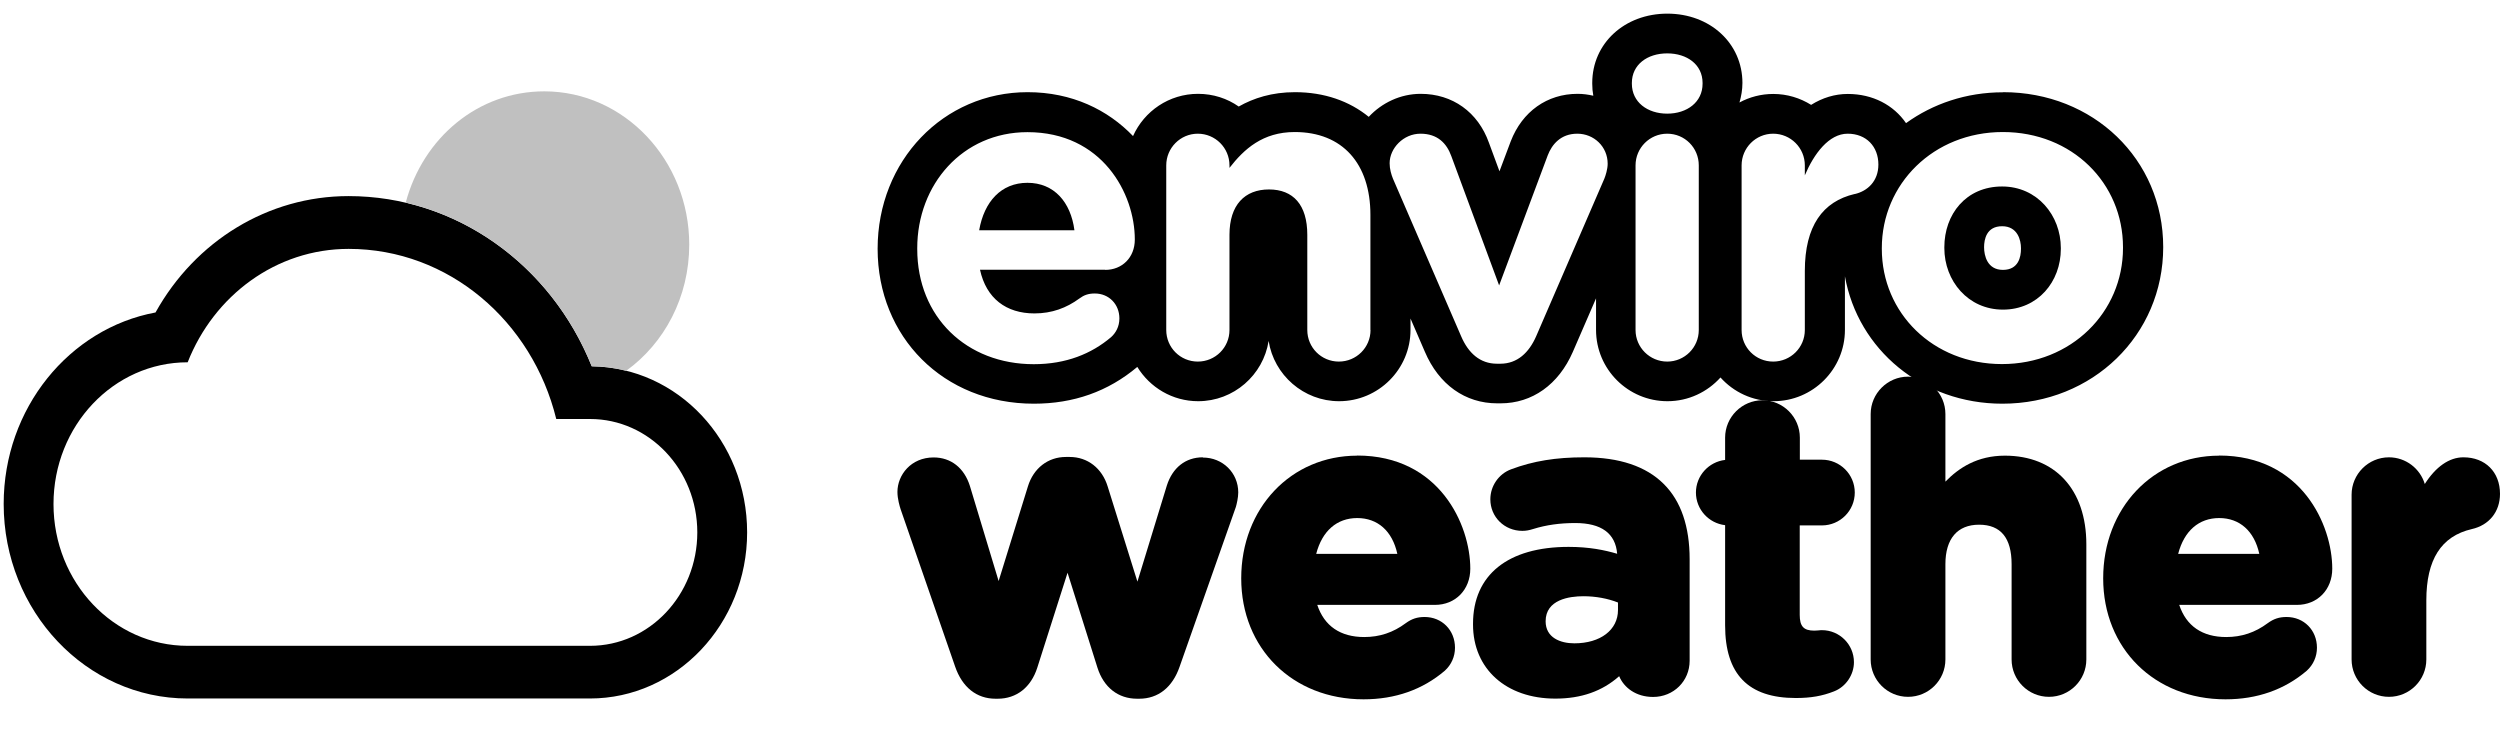
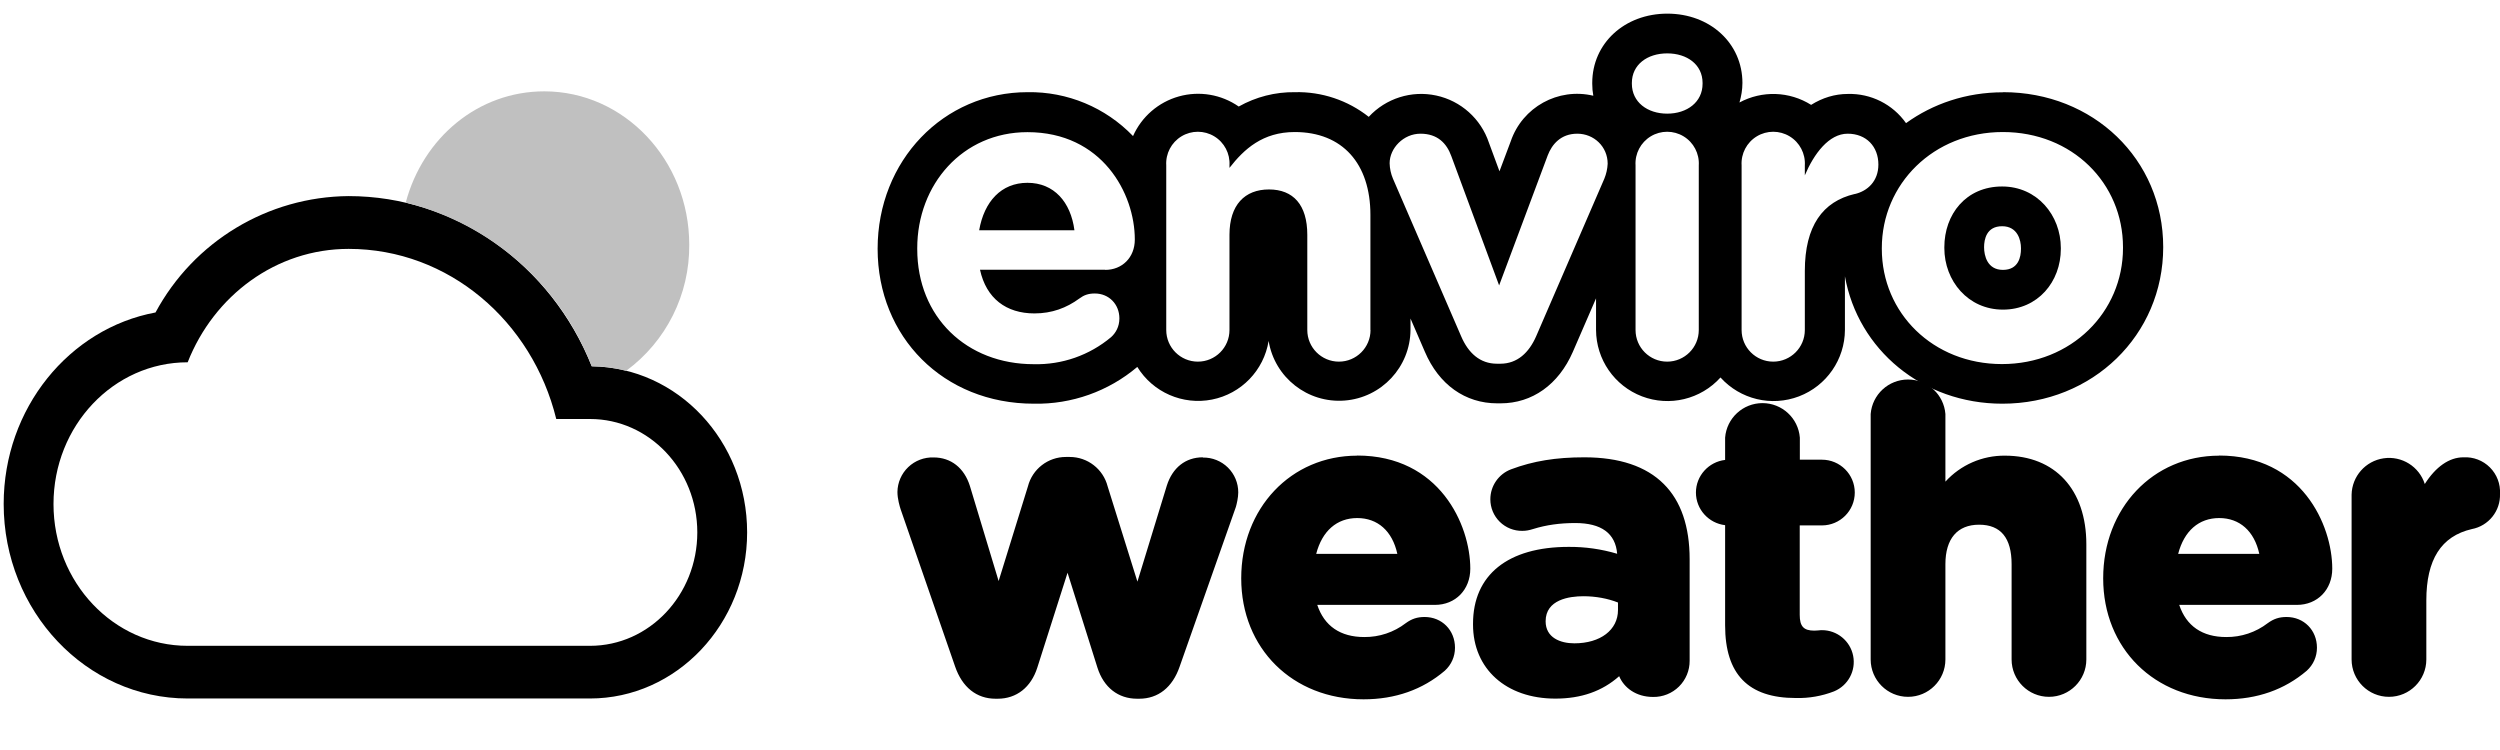
- <svg xmlns="http://www.w3.org/2000/svg" id="a" viewBox="0 0 210.74 63.16">
-   <path d="M49.88,30.87c-3.45-8.59-11.46-14.34-20.5-14.34-6.77,0-12.91,3.77-16.27,9.81C5.84,27.69,.31,34.42,.31,42.48c0,9.04,6.96,16.4,15.51,16.4H49.73c7.3,0,13.25-6.28,13.25-14s-5.86-13.92-13.1-14Zm-.14,23.57H15.82c-6.24,0-11.31-5.35-11.31-11.95s5.06-11.95,11.31-11.95c2.21-5.62,7.45-9.56,13.57-9.56,8.43,0,15.48,6.1,17.5,14.34h2.85c4.99,0,9.04,4.28,9.04,9.56s-4.05,9.56-9.04,9.56Z" />
-   <path d="M49.88,30.87c1,.01,1.97,.15,2.9,.39,3.22-2.32,5.32-6.21,5.32-10.64,0-7.12-5.48-12.92-12.22-12.92-5.54,0-10.21,3.87-11.68,9.38,6.98,1.64,12.85,6.76,15.67,13.78Z" style="fill:silver;" />
-   <path d="M101.39,38.55c-1.45,0-2.55,.87-3.03,2.38l-2.48,8.1-2.51-8.03c-.47-1.53-1.69-2.48-3.2-2.48h-.32c-1.51,0-2.73,.95-3.2,2.48l-2.47,7.98-2.42-8.01c-.48-1.53-1.6-2.41-3.06-2.41-1.91,0-3.05,1.48-3.05,2.91,0,.58,.19,1.21,.27,1.46l4.59,13.25c.6,1.75,1.81,2.72,3.41,2.72h.18c1.59,0,2.81-.96,3.34-2.62l2.55-8,2.52,8c.53,1.67,1.75,2.62,3.34,2.62h.18c1.6,0,2.81-.96,3.41-2.71l4.74-13.46c.07-.24,.2-.79,.2-1.22,0-1.65-1.31-2.94-2.98-2.94Z" />
-   <path d="M114.41,38.41c-5.58,0-9.78,4.42-9.78,10.34s4.33,10.2,10.31,10.2c2.67,0,4.97-.81,6.85-2.41,.55-.5,.86-1.19,.86-1.94,0-1.48-1.1-2.59-2.56-2.59-.62,0-1.08,.15-1.59,.52-1.06,.79-2.2,1.17-3.5,1.17-2.01,0-3.37-.93-3.96-2.71h9.92c1.73,0,2.98-1.28,2.98-3.05,0-3.69-2.59-9.54-9.54-9.54Zm-3.46,8.28c.5-1.93,1.74-3.02,3.46-3.02s2.96,1.09,3.38,3.02h-6.85Z" />
-   <path d="M133.55,38.55c-2.4,0-4.3,.31-6.17,1.01-1.05,.39-1.75,1.41-1.75,2.53,0,1.49,1.19,2.66,2.7,2.66,.31,0,.57-.05,.92-.16,1.09-.34,2.25-.5,3.54-.5,2.2,0,3.39,.87,3.53,2.59-1.05-.31-2.35-.58-4.09-.58-5.12,0-8.06,2.36-8.06,6.48v.07c0,3.73,2.79,6.24,6.94,6.24,2.18,0,3.95-.62,5.38-1.89,.4,.96,1.41,1.75,2.86,1.75,1.73,0,3.08-1.34,3.08-3.05v-8.56c0-2.76-.73-4.9-2.18-6.34-1.49-1.49-3.74-2.25-6.69-2.25Zm2.84,12.87c0,1.68-1.48,2.81-3.68,2.81-1.17,0-2.42-.47-2.42-1.86,0-1.83,2-2.11,3.19-2.11,1.03,0,2.05,.19,2.91,.53v.63Z" />
-   <path d="M153.58,44.29c1.53,0,2.77-1.24,2.77-2.77s-1.24-2.77-2.77-2.77h-1.86v-1.86c0-1.74-1.42-3.15-3.15-3.15s-3.15,1.42-3.15,3.15v1.88c-1.38,.16-2.46,1.33-2.46,2.75s1.08,2.59,2.46,2.75v8.44c0,4.13,1.95,6.13,5.96,6.13,1.27,0,2.23-.17,3.22-.56,.99-.38,1.68-1.39,1.68-2.46,0-1.49-1.21-2.7-2.7-2.7-.05,0-.16,0-.28,.02-.12,0-.27,.02-.36,.02-.9,0-1.23-.36-1.23-1.33v-7.54h1.86Z" />
-   <path d="M169.01,38.41c-2.34,0-3.89,1.03-5.02,2.19v-5.7c0-1.74-1.42-3.15-3.15-3.15s-3.15,1.42-3.15,3.15v20.69c0,1.74,1.41,3.15,3.15,3.15s3.15-1.41,3.15-3.15v-8.03c0-2.15,1.01-3.33,2.84-3.33s2.74,1.12,2.74,3.33v8.03c0,1.74,1.41,3.15,3.15,3.15s3.15-1.41,3.15-3.15v-9.71c0-4.61-2.63-7.47-6.87-7.47Z" />
-   <path d="M187.07,38.41c-5.58,0-9.78,4.42-9.78,10.34s4.33,10.2,10.31,10.2c2.67,0,4.97-.81,6.85-2.41,.55-.5,.86-1.19,.86-1.94,0-1.48-1.1-2.59-2.56-2.59-.62,0-1.08,.15-1.59,.52-1.06,.79-2.2,1.17-3.5,1.17-2.01,0-3.37-.93-3.96-2.71h9.92c1.73,0,2.98-1.28,2.98-3.05,0-3.69-2.59-9.54-9.54-9.54Zm-3.46,8.28c.5-1.93,1.74-3.02,3.46-3.02s2.96,1.09,3.38,3.02h-6.85Z" />
-   <path d="M207.65,38.55c-1.19,0-2.33,.8-3.25,2.25-.39-1.3-1.6-2.25-3.02-2.25-1.74,0-3.15,1.42-3.15,3.15v13.89c0,1.74,1.41,3.15,3.15,3.15s3.15-1.41,3.15-3.15v-4.98c0-3.44,1.25-5.41,3.83-6.01,1.47-.33,2.38-1.47,2.38-2.97,0-1.84-1.24-3.08-3.08-3.08Z" />
-   <path d="M168.77,15.72c-3.05,0-4.87,2.35-4.87,5.12v.07c0,2.77,2,5.19,4.94,5.19s4.88-2.35,4.88-5.12v-.07c0-2.77-2-5.19-4.95-5.19Zm1.59,5.26c0,.66-.2,1.77-1.52,1.77s-1.59-1.2-1.59-1.91c0-.66,.2-1.77,1.52-1.77s1.59,1.2,1.59,1.84v.07Z" />
-   <path d="M86.61,15.41c-2.21,0-3.65,1.58-4.07,4h8.03c-.31-2.38-1.72-4-3.96-4Z" />
-   <path d="M168.84,7.78c-3.1,0-5.91,.97-8.17,2.6-1.04-1.52-2.8-2.46-4.91-2.46-1.09,0-2.13,.32-3.09,.92-.93-.58-2.02-.92-3.19-.92-1.03,0-2,.26-2.85,.72,.15-.52,.25-1.07,.25-1.65,0-3.33-2.72-5.84-6.33-5.84s-6.33,2.51-6.33,5.84v.07c0,.35,.03,.69,.09,1.01-.43-.1-.87-.16-1.33-.16-2.56,0-4.66,1.49-5.63,4l-.95,2.53-.89-2.41c-.92-2.58-3.07-4.12-5.75-4.12-1.71,0-3.28,.76-4.38,1.94-1.63-1.33-3.75-2.08-6.22-2.08-1.94,0-3.49,.5-4.74,1.21-.97-.68-2.15-1.07-3.43-1.07-2.44,0-4.54,1.46-5.48,3.56-2.12-2.21-5.14-3.7-8.89-3.7-7.09,0-12.64,5.77-12.64,13.2s5.54,13.06,13.17,13.06c3.34,0,6.25-1.02,8.72-3.1,1.06,1.73,2.96,2.89,5.13,2.89,3,0,5.49-2.21,5.94-5.08,.45,2.87,2.95,5.08,5.94,5.08,3.32,0,6.02-2.7,6.02-6.01v-.96l1.21,2.8c1.18,2.77,3.4,4.35,6.1,4.35h.28c2.67,0,4.89-1.58,6.09-4.33l1.96-4.52v2.66c0,3.32,2.7,6.01,6.02,6.01,1.78,0,3.37-.78,4.47-2,1.1,1.23,2.7,2,4.47,2,3.32,0,6.02-2.7,6.02-6.01v-4.52c1.1,6.18,6.53,10.74,13.27,10.74,7.6,0,13.56-5.77,13.56-13.2s-5.92-13.06-13.49-13.06Zm-75.68,14.96h-10.55c.53,2.42,2.21,3.68,4.59,3.68,1.47,0,2.7-.46,3.79-1.26,.38-.28,.74-.42,1.3-.42,1.19,0,2.07,.91,2.07,2.1,0,.7-.31,1.23-.7,1.58-1.65,1.4-3.79,2.28-6.52,2.28-5.65,0-9.82-3.96-9.82-9.71v-.07c0-5.37,3.82-9.78,9.29-9.78,6.28,0,9.05,5.15,9.05,9.05,0,1.54-1.09,2.56-2.49,2.56Zm22.37,5.08c0,1.47-1.19,2.66-2.67,2.66s-2.66-1.19-2.66-2.66v-8.03c0-2.53-1.19-3.82-3.23-3.82s-3.33,1.3-3.33,3.82v8.03c0,1.47-1.19,2.66-2.67,2.66s-2.66-1.19-2.66-2.66V13.94c0-1.47,1.19-2.67,2.66-2.67s2.67,1.19,2.67,2.67v.21c1.23-1.58,2.8-3.02,5.5-3.02,4.03,0,6.38,2.67,6.38,6.98v9.71Zm19.71-12.76l-5.75,13.29c-.6,1.37-1.58,2.31-3.02,2.31h-.28c-1.44,0-2.42-.91-3.02-2.31l-5.75-13.29c-.14-.35-.28-.81-.28-1.3,0-1.26,1.16-2.49,2.6-2.49s2.21,.81,2.6,1.89l4.03,10.9,4.1-10.97c.35-.91,1.09-1.82,2.49-1.82s2.56,1.09,2.56,2.53c0,.46-.18,1.02-.28,1.26Zm7.96,12.76c0,1.47-1.19,2.66-2.66,2.66s-2.67-1.19-2.67-2.66V13.94c0-1.47,1.19-2.67,2.67-2.67s2.66,1.19,2.66,2.67v13.88Zm.32-20.76c0,1.54-1.3,2.52-2.98,2.52s-2.98-.98-2.98-2.52v-.07c0-1.54,1.3-2.49,2.98-2.49s2.98,.95,2.98,2.49v.07Zm12.83,9.29c-2.7,.63-4.21,2.7-4.21,6.49v4.98c0,1.47-1.19,2.66-2.67,2.66s-2.66-1.19-2.66-2.66V13.94c0-1.47,1.19-2.67,2.66-2.67s2.67,1.19,2.67,2.67v.84c.77-1.82,2.03-3.51,3.61-3.51s2.59,1.09,2.59,2.6c0,1.4-.91,2.24-2,2.49Zm12.41,14.34c-5.82,0-10.13-4.31-10.13-9.71v-.07c0-5.4,4.35-9.78,10.2-9.78s10.13,4.31,10.13,9.71v.07c0,5.4-4.35,9.78-10.21,9.78Z" />
+ <svg xmlns="http://www.w3.org/2000/svg" viewBox="0 0 210.74 63.16">
+   <path d="M49.88 30.87c-3.45-8.59-11.46-14.34-20.5-14.34a18.65 18.65 0 0 0-16.27 9.81C5.84 27.69.31 34.42.31 42.48c0 9.04 6.96 16.4 15.51 16.4h33.91c7.3 0 13.25-6.28 13.25-14s-5.86-13.92-13.1-14Zm-.14 23.57H15.82c-6.24 0-11.31-5.35-11.31-11.95s5.06-11.95 11.31-11.95c2.21-5.62 7.45-9.56 13.57-9.56 8.43 0 15.48 6.1 17.5 14.34h2.85c4.99 0 9.04 4.28 9.04 9.56s-4.05 9.56-9.04 9.56Z" />
+   <path fill="silver" d="M49.88 30.87c1 .01 1.97.15 2.9.39a13.04 13.04 0 0 0 5.32-10.64c0-7.12-5.48-12.92-12.22-12.92-5.54 0-10.21 3.87-11.68 9.38a22.65 22.65 0 0 1 15.67 13.78Z" />
+   <path d="M101.39 38.55c-1.45 0-2.55.87-3.03 2.38l-2.48 8.1L93.37 41a3.3 3.3 0 0 0-3.2-2.48h-.32a3.3 3.3 0 0 0-3.2 2.48l-2.47 7.98-2.42-8.01c-.48-1.53-1.6-2.41-3.06-2.41a2.95 2.95 0 0 0-3.05 2.91c0 .58.19 1.21.27 1.46l4.59 13.25c.6 1.75 1.81 2.72 3.41 2.72h.18c1.59 0 2.81-.96 3.34-2.62l2.55-8 2.52 8c.53 1.67 1.75 2.62 3.34 2.62h.18c1.6 0 2.81-.96 3.41-2.71l4.74-13.46c.07-.24.2-.79.2-1.22a2.93 2.93 0 0 0-2.98-2.94Zm13.02-.14c-5.58 0-9.78 4.42-9.78 10.34s4.33 10.2 10.31 10.2c2.67 0 4.97-.81 6.85-2.41.55-.5.86-1.19.86-1.94 0-1.48-1.1-2.59-2.56-2.59-.62 0-1.08.15-1.59.52a5.65 5.65 0 0 1-3.5 1.17c-2.01 0-3.37-.93-3.96-2.71h9.92c1.73 0 2.98-1.28 2.98-3.05 0-3.69-2.59-9.54-9.54-9.54Zm-3.46 8.28c.5-1.93 1.74-3.02 3.46-3.02s2.96 1.09 3.38 3.02h-6.85Zm22.6-8.14c-2.4 0-4.3.31-6.17 1.01a2.7 2.7 0 0 0-1.75 2.53 2.66 2.66 0 0 0 2.7 2.66c.31 0 .57-.05.92-.16 1.09-.34 2.25-.5 3.54-.5 2.2 0 3.39.87 3.53 2.59a13.97 13.97 0 0 0-4.09-.58c-5.12 0-8.06 2.36-8.06 6.48v.07c0 3.73 2.79 6.24 6.94 6.24 2.18 0 3.95-.62 5.38-1.89.4.96 1.41 1.75 2.86 1.75a3.03 3.03 0 0 0 3.08-3.05v-8.56c0-2.76-.73-4.9-2.18-6.34-1.49-1.49-3.74-2.25-6.69-2.25Zm2.84 12.87c0 1.68-1.48 2.81-3.68 2.81-1.17 0-2.42-.47-2.42-1.86 0-1.83 2-2.11 3.19-2.11 1.03 0 2.05.19 2.91.53v.63Zm17.19-7.13a2.77 2.77 0 1 0 0-5.54h-1.86v-1.86a3.16 3.16 0 0 0-6.3 0v1.88c-1.38.16-2.46 1.33-2.46 2.75s1.08 2.59 2.46 2.75v8.44c0 4.13 1.95 6.13 5.96 6.13a8.3 8.3 0 0 0 3.22-.56 2.68 2.68 0 0 0-1.02-5.16c-.05 0-.16 0-.28.02l-.36.02c-.9 0-1.23-.36-1.23-1.33v-7.54h1.86Zm15.43-5.88a6.7 6.7 0 0 0-5.02 2.19v-5.7a3.16 3.16 0 0 0-6.3 0v20.69a3.15 3.15 0 1 0 6.3 0v-8.03c0-2.15 1.01-3.33 2.84-3.33s2.74 1.12 2.74 3.33v8.03a3.15 3.15 0 1 0 6.3 0v-9.71c0-4.61-2.63-7.47-6.87-7.47Zm18.06 0c-5.58 0-9.78 4.42-9.78 10.34s4.33 10.2 10.31 10.2c2.67 0 4.97-.81 6.85-2.41.55-.5.86-1.19.86-1.94 0-1.48-1.1-2.59-2.56-2.59-.62 0-1.08.15-1.59.52a5.65 5.65 0 0 1-3.5 1.17c-2.01 0-3.37-.93-3.96-2.71h9.92c1.73 0 2.98-1.28 2.98-3.05 0-3.69-2.59-9.54-9.54-9.54Zm-3.46 8.28c.5-1.93 1.74-3.02 3.46-3.02s2.96 1.09 3.38 3.02h-6.85Zm24.04-8.14c-1.19 0-2.33.8-3.25 2.25a3.16 3.16 0 0 0-6.17.9v13.89a3.15 3.15 0 1 0 6.3 0v-4.98c0-3.44 1.25-5.41 3.83-6.01a2.92 2.92 0 0 0 2.38-2.97 2.92 2.92 0 0 0-3.08-3.08Zm-38.88-22.83c-3.05 0-4.87 2.35-4.87 5.12v.07c0 2.77 2 5.19 4.94 5.19s4.88-2.35 4.88-5.12v-.07c0-2.77-2-5.19-4.95-5.19Zm1.59 5.26c0 .66-.2 1.77-1.52 1.77s-1.59-1.2-1.59-1.91c0-.66.2-1.77 1.52-1.77s1.59 1.2 1.59 1.84v.07Zm-83.75-5.57c-2.21 0-3.65 1.58-4.07 4h8.03c-.31-2.38-1.72-4-3.96-4Z" />
+   <path d="M168.84 7.78c-3.1 0-5.91.97-8.17 2.6a5.8 5.8 0 0 0-4.91-2.46c-1.09 0-2.13.32-3.09.92a6 6 0 0 0-6.04-.2c.15-.52.25-1.07.25-1.65 0-3.33-2.72-5.84-6.33-5.84s-6.33 2.51-6.33 5.84v.07c0 .35.03.69.09 1.01a5.91 5.91 0 0 0-6.96 3.84l-.95 2.53-.89-2.41a6.02 6.02 0 0 0-10.13-2.18 9.66 9.66 0 0 0-6.22-2.08 9.4 9.4 0 0 0-4.74 1.21 6 6 0 0 0-8.91 2.49 12.06 12.06 0 0 0-8.89-3.7c-7.09 0-12.64 5.77-12.64 13.2s5.54 13.06 13.17 13.06a13.1 13.1 0 0 0 8.72-3.1 6.02 6.02 0 0 0 11.07-2.19 6.02 6.02 0 0 0 11.96-.93v-.96l1.21 2.8c1.18 2.77 3.4 4.35 6.1 4.35h.28c2.67 0 4.89-1.58 6.09-4.33l1.96-4.52v2.66a6.02 6.02 0 0 0 10.49 4.01 6.02 6.02 0 0 0 10.49-4.01v-4.52c1.1 6.18 6.53 10.74 13.27 10.74 7.6 0 13.56-5.77 13.56-13.2s-5.92-13.06-13.49-13.06ZM93.16 22.74H82.61c.53 2.42 2.21 3.68 4.59 3.68 1.47 0 2.7-.46 3.79-1.26.38-.28.74-.42 1.3-.42 1.19 0 2.07.91 2.07 2.1 0 .7-.31 1.23-.7 1.58a9.76 9.76 0 0 1-6.52 2.28c-5.65 0-9.82-3.96-9.82-9.71v-.07c0-5.37 3.82-9.78 9.29-9.78 6.28 0 9.05 5.15 9.05 9.05 0 1.54-1.09 2.56-2.49 2.56Zm22.37 5.08a2.66 2.66 0 0 1-5.33 0v-8.03c0-2.53-1.19-3.82-3.23-3.82s-3.33 1.3-3.33 3.82v8.03a2.66 2.66 0 0 1-5.33 0V13.94a2.67 2.67 0 1 1 5.33 0v.21c1.23-1.58 2.8-3.02 5.5-3.02 4.03 0 6.38 2.67 6.38 6.98v9.71Zm19.71-12.76-5.75 13.29c-.6 1.37-1.58 2.31-3.02 2.31h-.28c-1.44 0-2.42-.91-3.02-2.31l-5.75-13.29a3.56 3.56 0 0 1-.28-1.3c0-1.26 1.16-2.49 2.6-2.49s2.21.81 2.6 1.89l4.03 10.9 4.1-10.97c.35-.91 1.09-1.82 2.49-1.82s2.56 1.09 2.56 2.53a3.8 3.8 0 0 1-.28 1.26Zm7.96 12.76a2.66 2.66 0 1 1-5.33 0V13.94a2.67 2.67 0 1 1 5.33 0v13.88Zm.32-20.76c0 1.54-1.3 2.52-2.98 2.52s-2.98-.98-2.98-2.52v-.07c0-1.54 1.3-2.49 2.98-2.49s2.98.95 2.98 2.49v.07Zm12.83 9.29c-2.7.63-4.21 2.7-4.21 6.49v4.98a2.66 2.66 0 0 1-5.33 0V13.94a2.67 2.67 0 1 1 5.33 0v.84c.77-1.82 2.03-3.51 3.61-3.51s2.59 1.09 2.59 2.6c0 1.4-.91 2.24-2 2.49Zm12.41 14.34c-5.82 0-10.13-4.31-10.13-9.71v-.07c0-5.4 4.35-9.78 10.2-9.78s10.13 4.31 10.13 9.71v.07c0 5.4-4.35 9.78-10.21 9.78Z" />
</svg>
